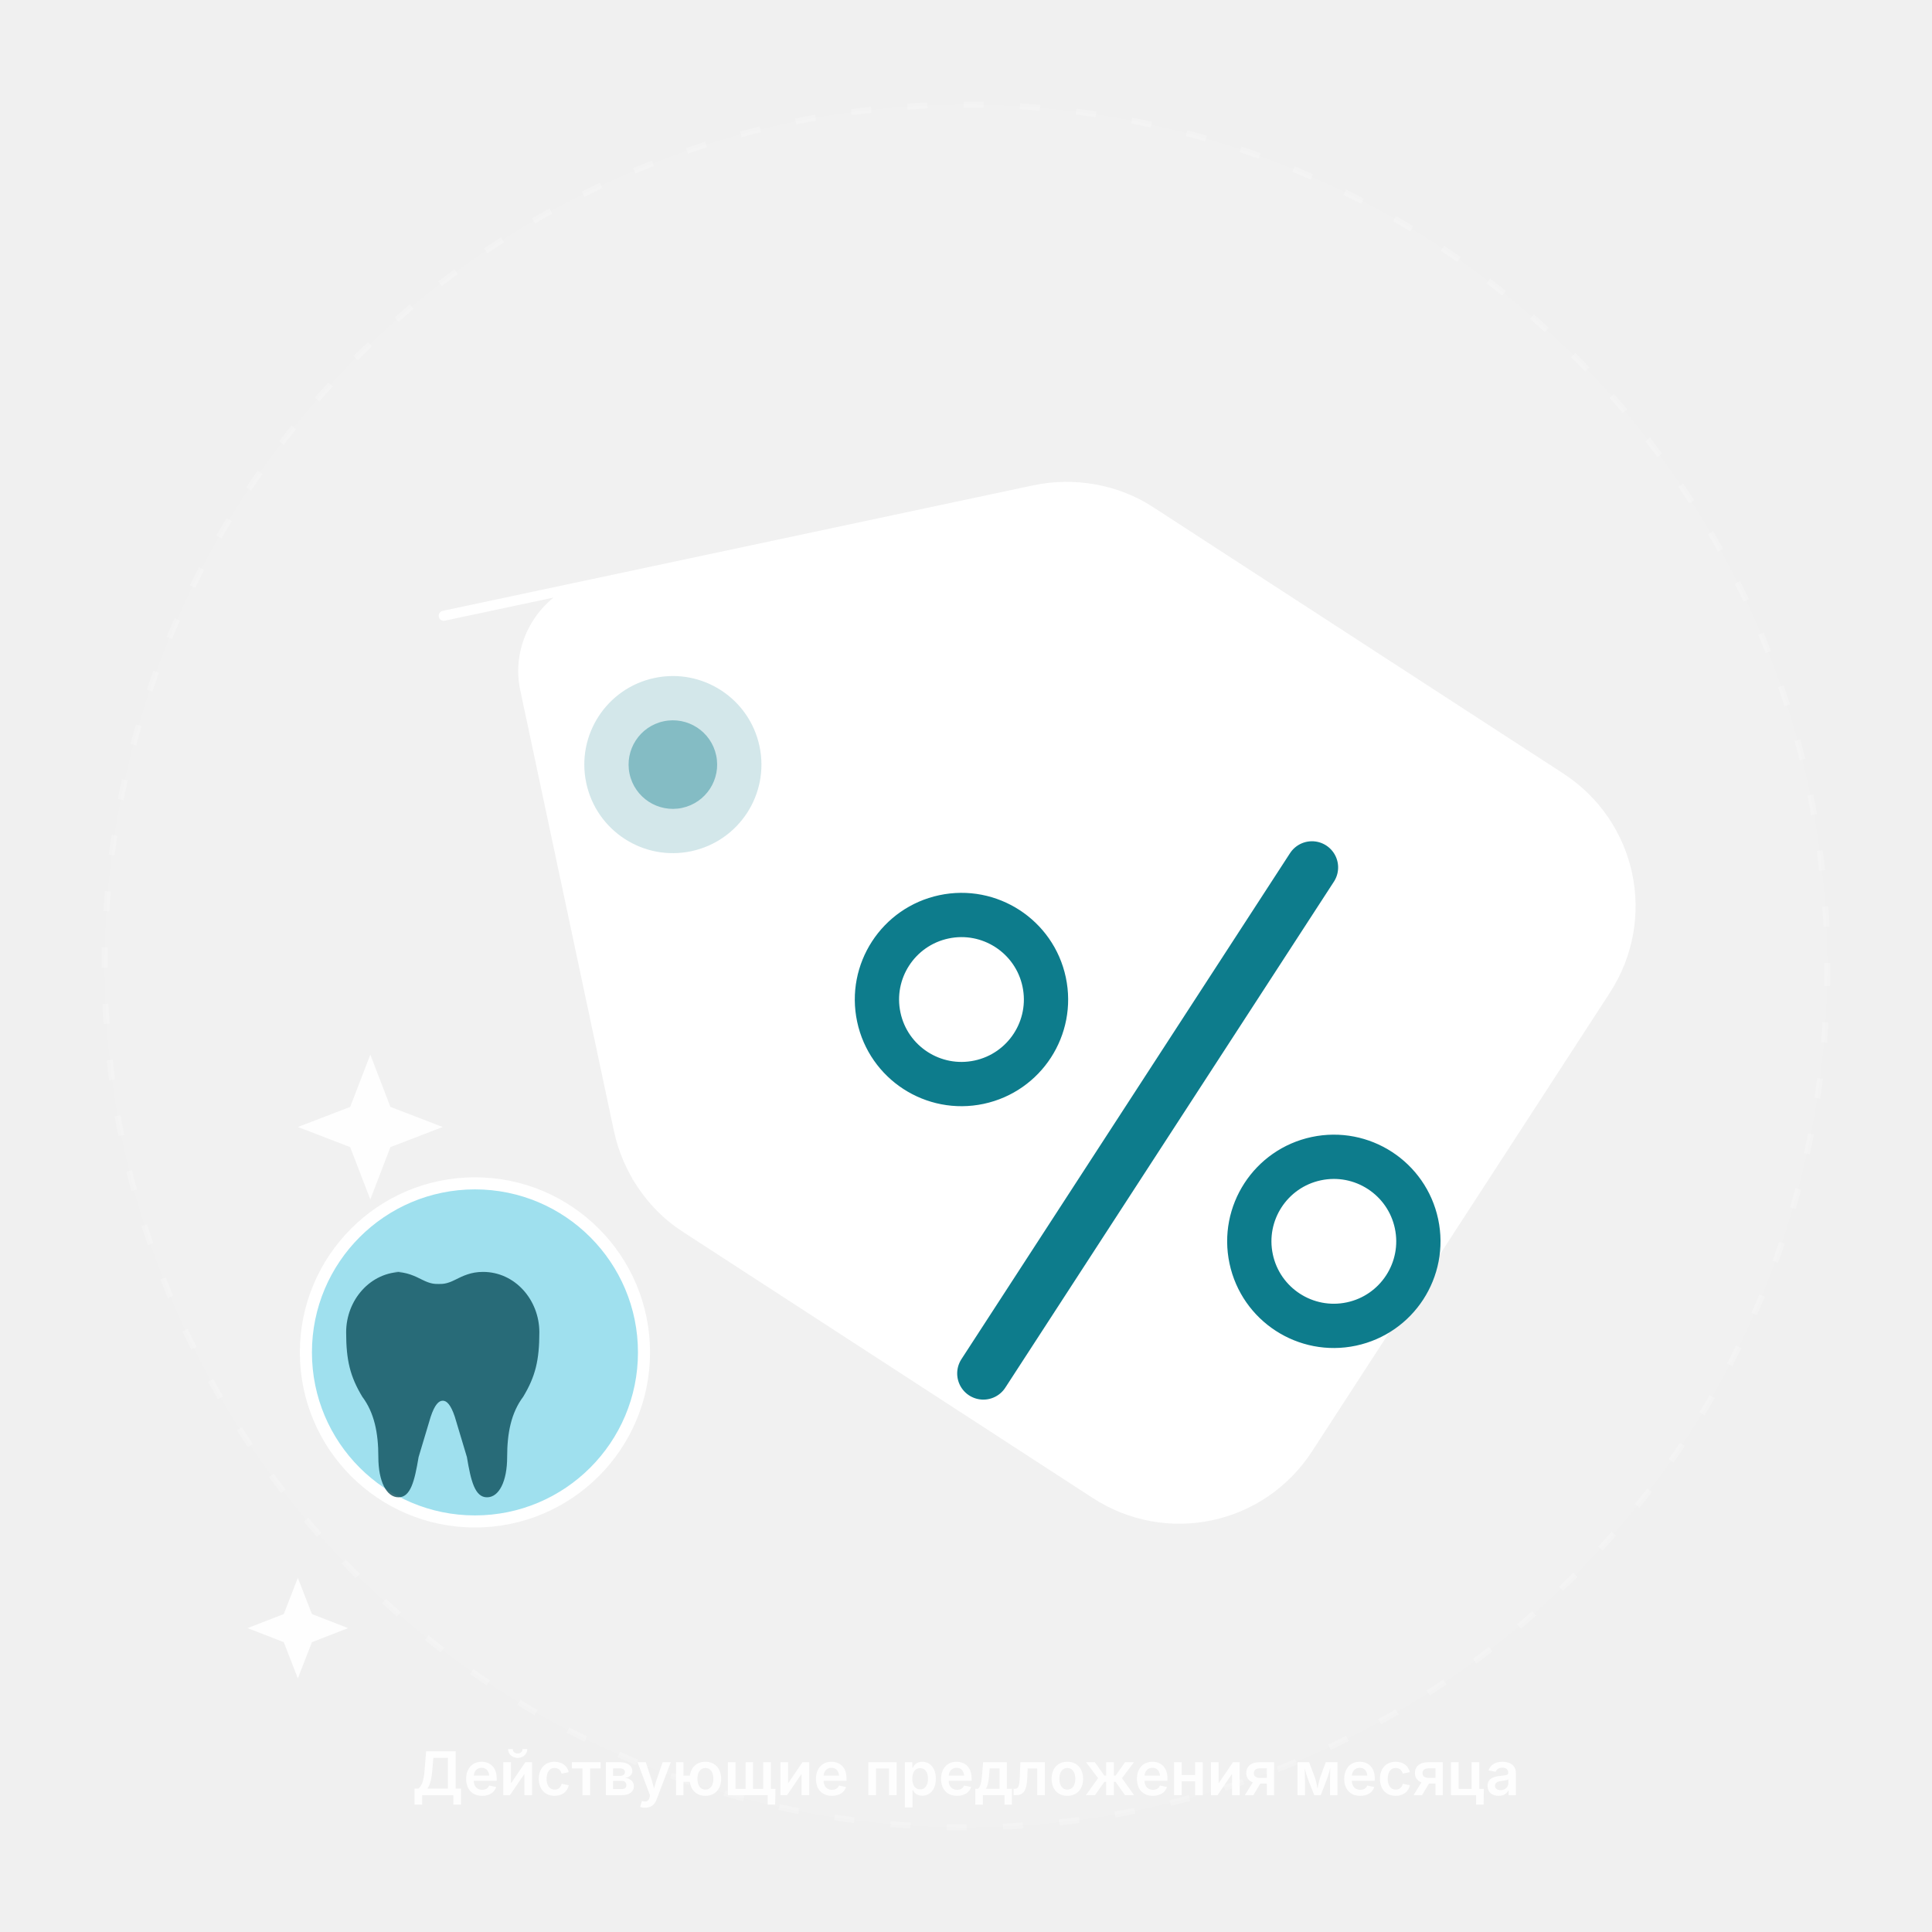
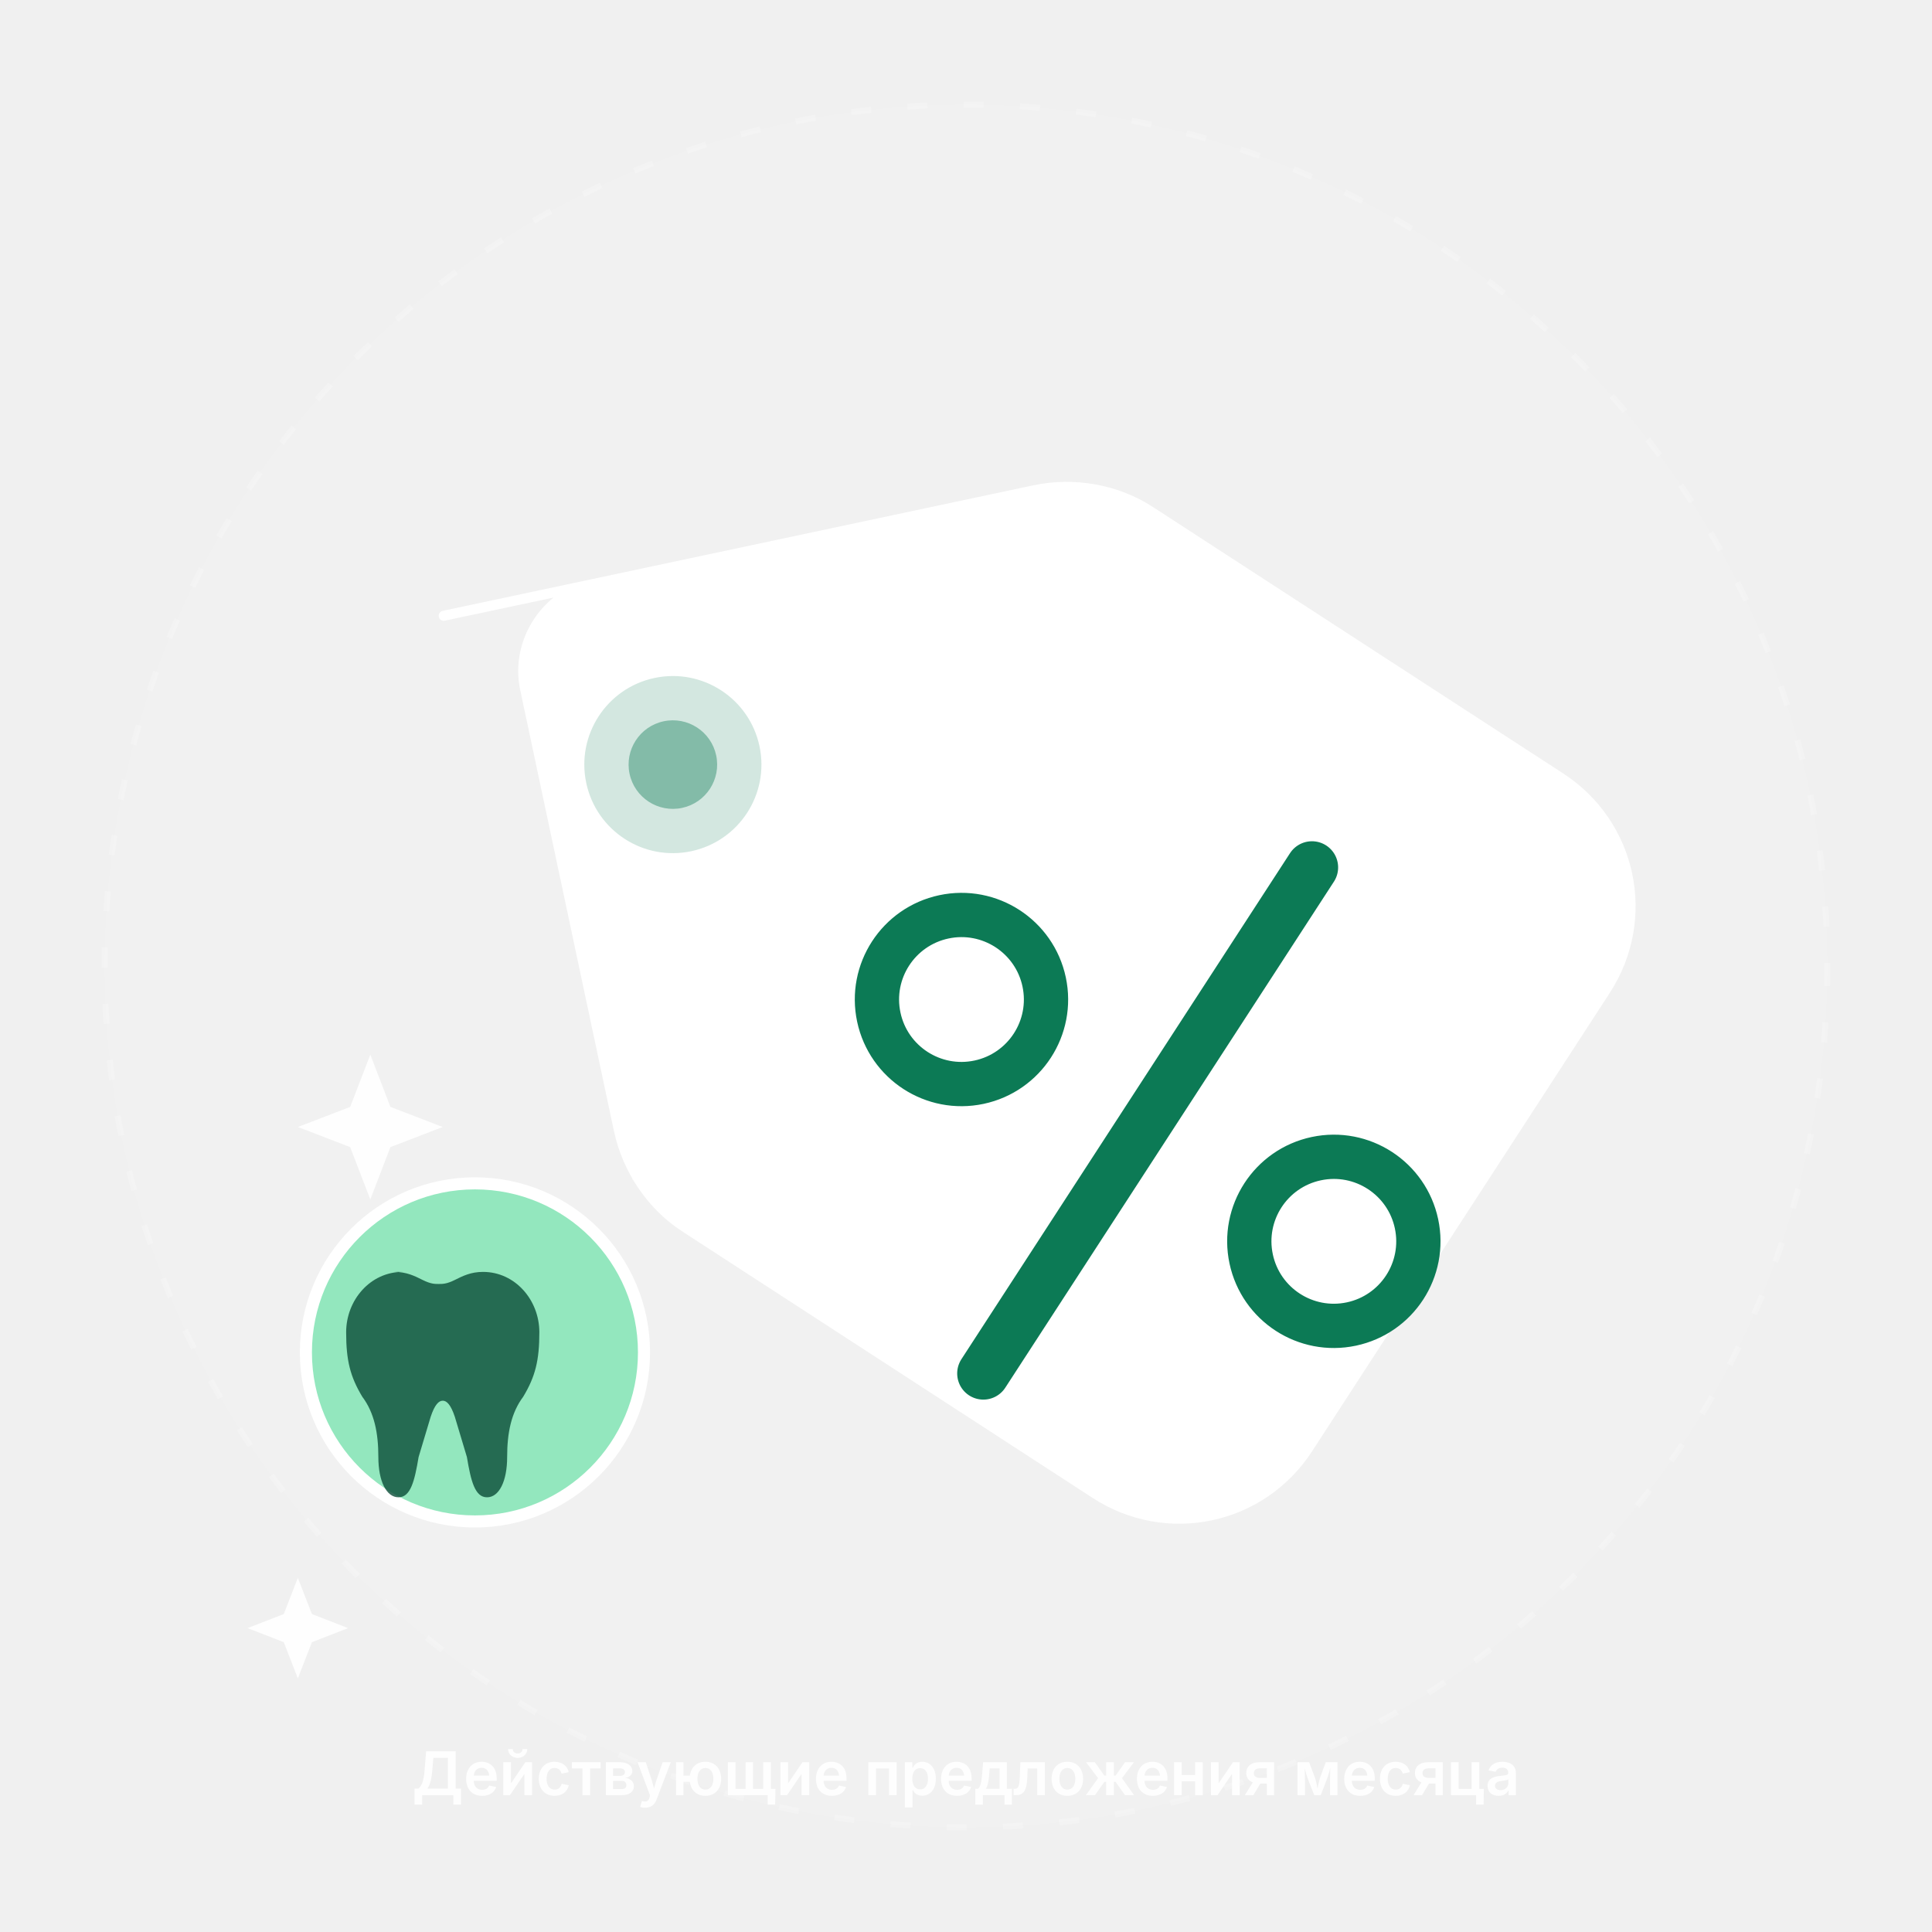
<svg xmlns="http://www.w3.org/2000/svg" viewBox="0 0 480 480" role="img" aria-label="Акции: скидка на лечение в клинике">
  <circle cx="240" cy="240" r="214" fill="#fff" opacity=".07" />
  <circle cx="240" cy="240" r="214" fill="none" stroke="#fff" stroke-opacity=".18" stroke-width="1.5" stroke-dasharray="5 9" />
  <g transform="rotate(-12 240 244)">
    <path d="M132 128h150c10 0 20 4 27 11l86 86c15 15 15 39 0 54l-96 96c-15 15-39 15-54 0l-86-86c-7-7-11-17-11-27V150c0-12 10-22 22-22z" fill="#fff" stroke="#fff" stroke-width="2.5" stroke-linejoin="round" />
-     <circle cx="180" cy="176" r="22" fill="#0D7C8C" fill-opacity=".18" />
-     <circle cx="180" cy="176" r="11" fill="#0D7C8C" fill-opacity=".4" />
-     <g fill="#0D7C8C">
-       <circle cx="238" cy="248" r="21" fill="none" stroke="#0D7C8C" stroke-width="11" />
-       <circle cx="316" cy="326" r="21" fill="none" stroke="#0D7C8C" stroke-width="11" />
-       <path d="M330 234 224 340" stroke="#0D7C8C" stroke-width="13" stroke-linecap="round" />
+     <circle cx="180" cy="176" r="22" fill="#0C7A55" fill-opacity=".18" />
+     <circle cx="180" cy="176" r="11" fill="#0C7A55" fill-opacity=".4" />
+     <g fill="#0C7A55">
+       <circle cx="238" cy="248" r="21" fill="none" stroke="#0C7A55" stroke-width="11" />
+       <circle cx="316" cy="326" r="21" fill="none" stroke="#0C7A55" stroke-width="11" />
+       <path d="M330 234 224 340" stroke="#0C7A55" stroke-width="13" stroke-linecap="round" />
    </g>
  </g>
  <g transform="translate(118,336)">
-     <circle cx="0" cy="0" r="42" fill="#9FE0EE" stroke="#fff" stroke-width="3" />
-     <path d="M-18-20c-8 0-14 7-14 15 0 7 1 11 4 16 3 4 4 9 4 15 0 6 2 10 5 10s4-4 5-10l3-10c1-3 2-4 3-4s2 1 3 4l3 10c1 6 2 10 5 10s5-4 5-10c0-6 1-11 4-15 3-5 4-9 4-16 0-8-6-15-14-15-3 0-5 1-7 2-2 1-3 1-4 1s-2 0-4-1c-2-1-4-2-7-2z" fill="#0B4E5A" fill-opacity=".8" />
+     <circle cx="0" cy="0" r="42" fill="#93E7BE" stroke="#fff" stroke-width="3" />
+     <path d="M-18-20c-8 0-14 7-14 15 0 7 1 11 4 16 3 4 4 9 4 15 0 6 2 10 5 10s4-4 5-10l3-10c1-3 2-4 3-4s2 1 3 4l3 10c1 6 2 10 5 10s5-4 5-10c0-6 1-11 4-15 3-5 4-9 4-16 0-8-6-15-14-15-3 0-5 1-7 2-2 1-3 1-4 1s-2 0-4-1c-2-1-4-2-7-2z" fill="#0A4D38" fill-opacity=".8" />
  </g>
  <g fill="#fff" fill-opacity=".9">
    <path d="M92 262l5 13 13 5-13 5-5 13-5-13-13-5 13-5z" />
    <path d="M168 282l3 8 8 3-8 3-3 8-3-8-8-3 8-3z" />
    <path d="M74 392l3.5 9 9 3.5-9 3.5-3.5 9-3.5-9-9-3.5 9-3.5z" />
  </g>
  <text x="240" y="446" text-anchor="middle" fill="#fff" fill-opacity=".92" font-family="system-ui,-apple-system,'Segoe UI',sans-serif" font-size="15" font-weight="600">Действующие предложения месяца</text>
</svg>
